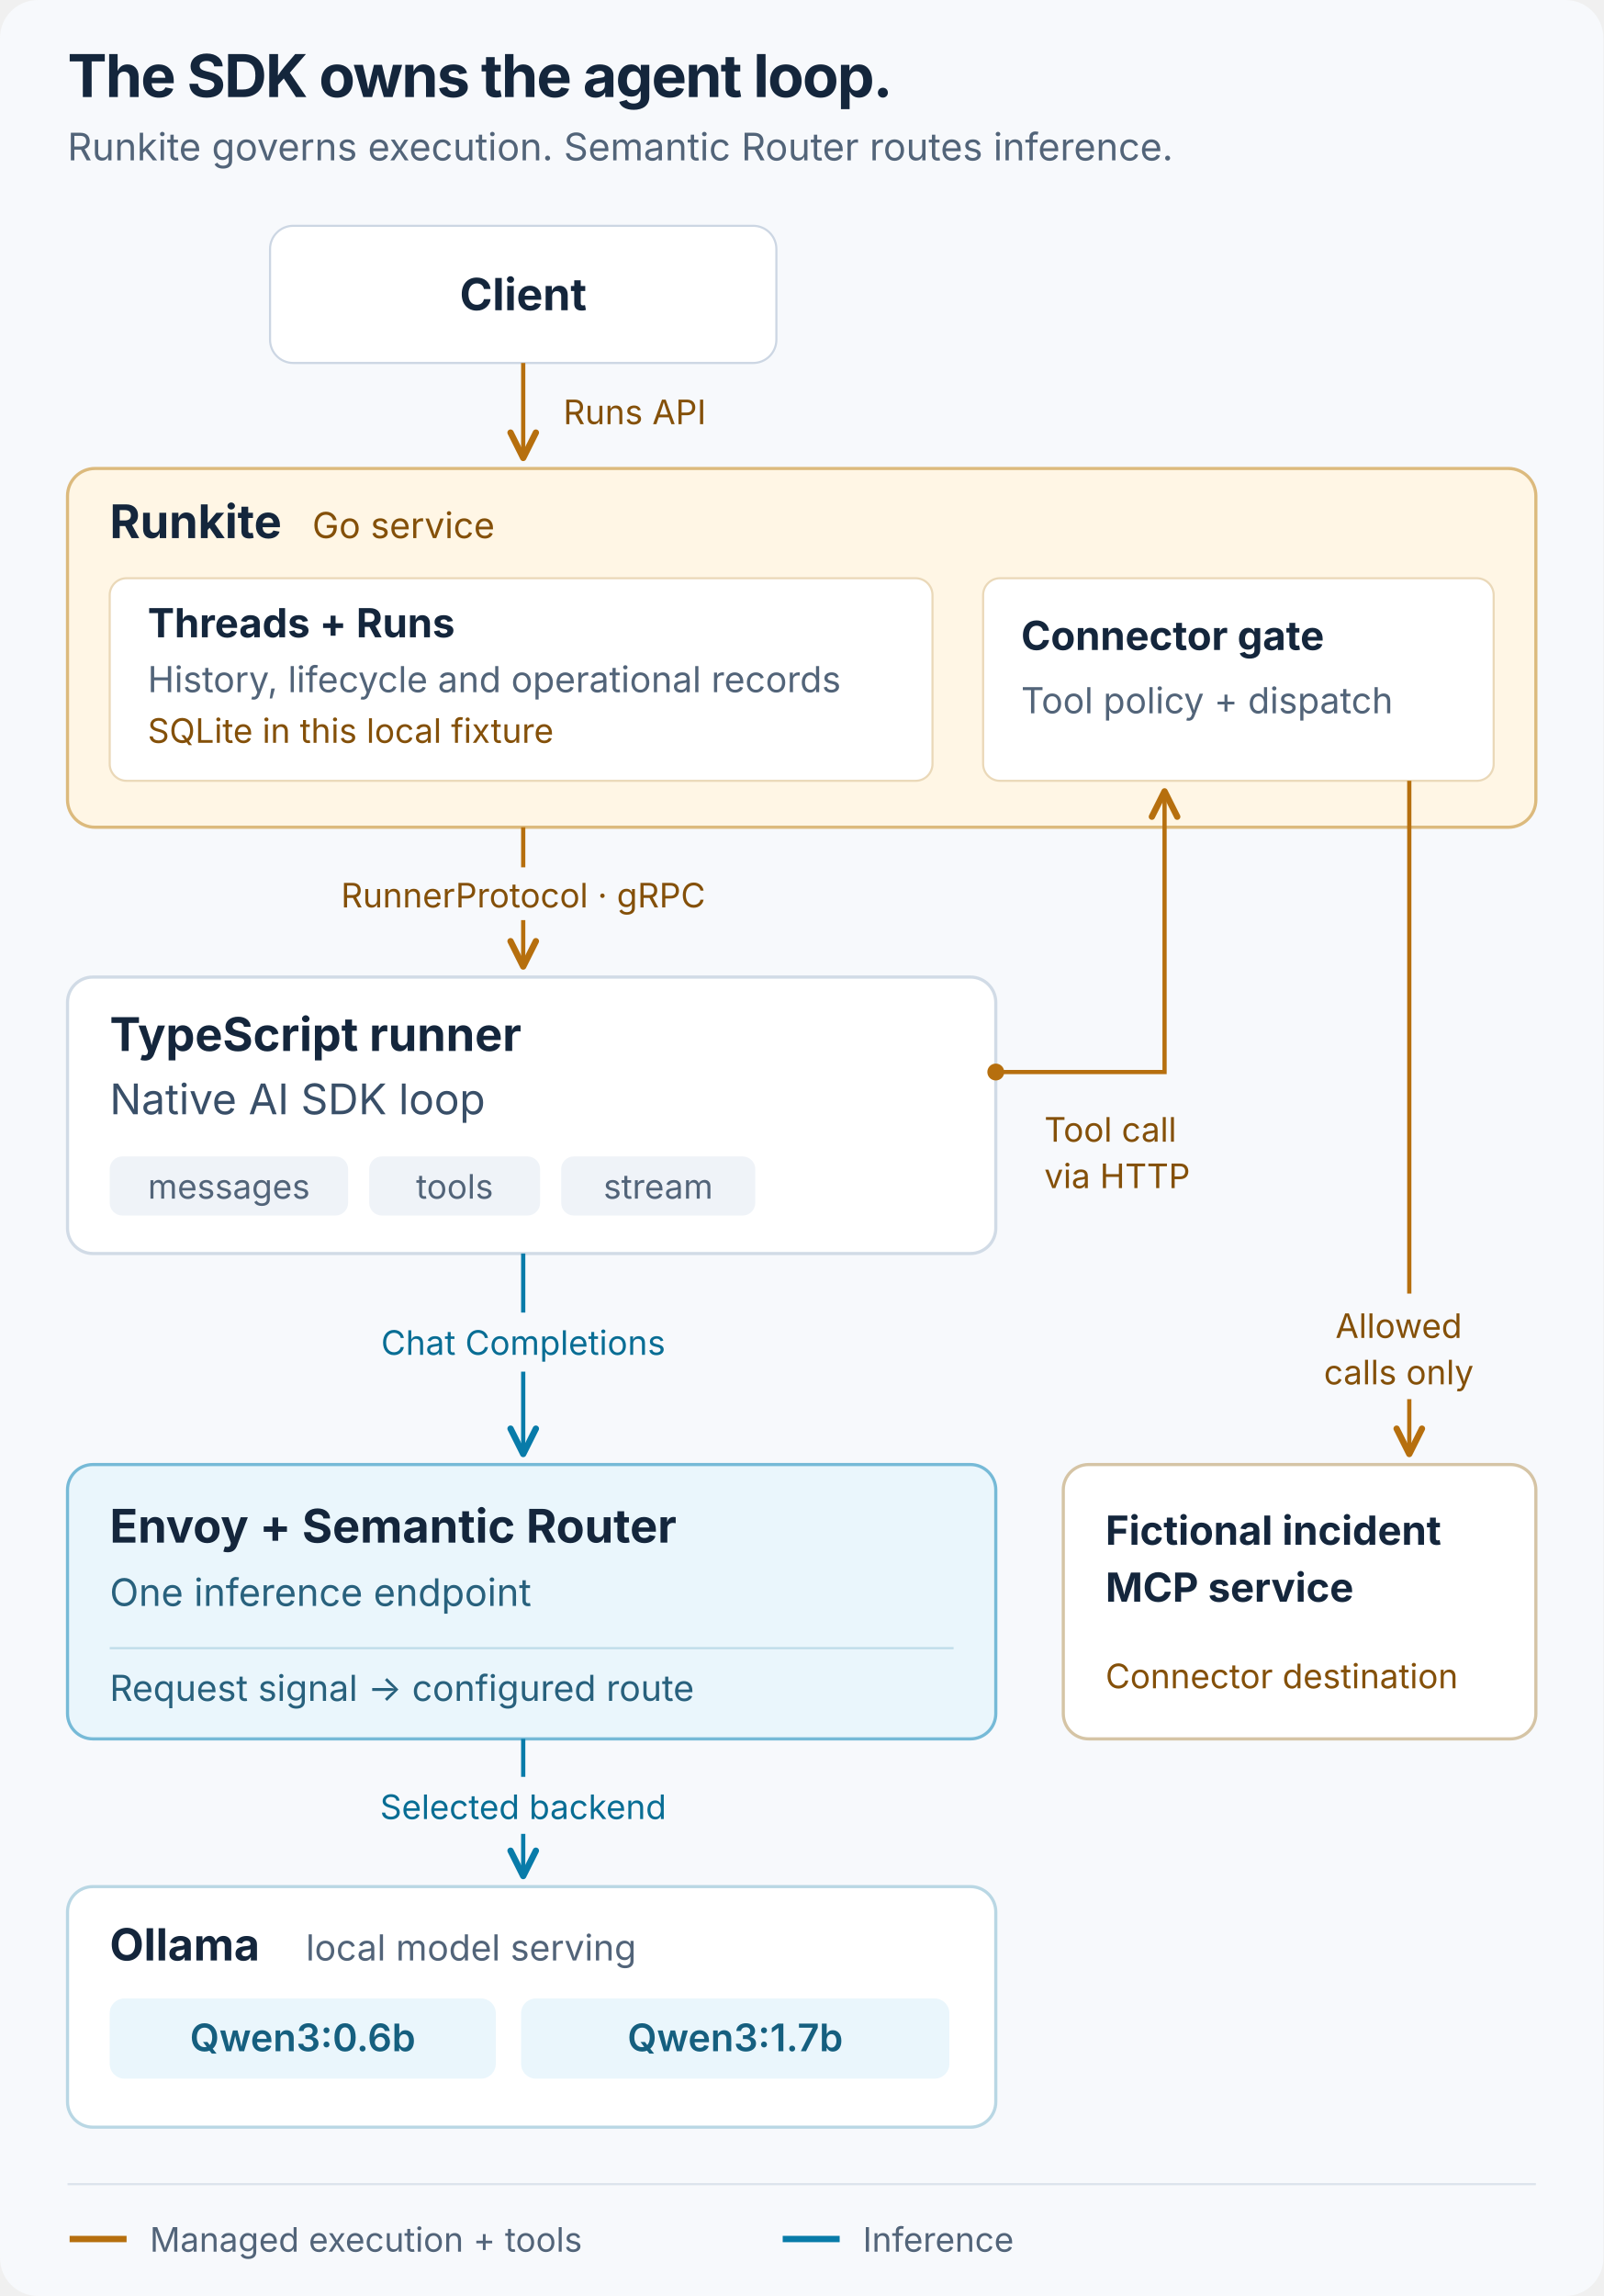
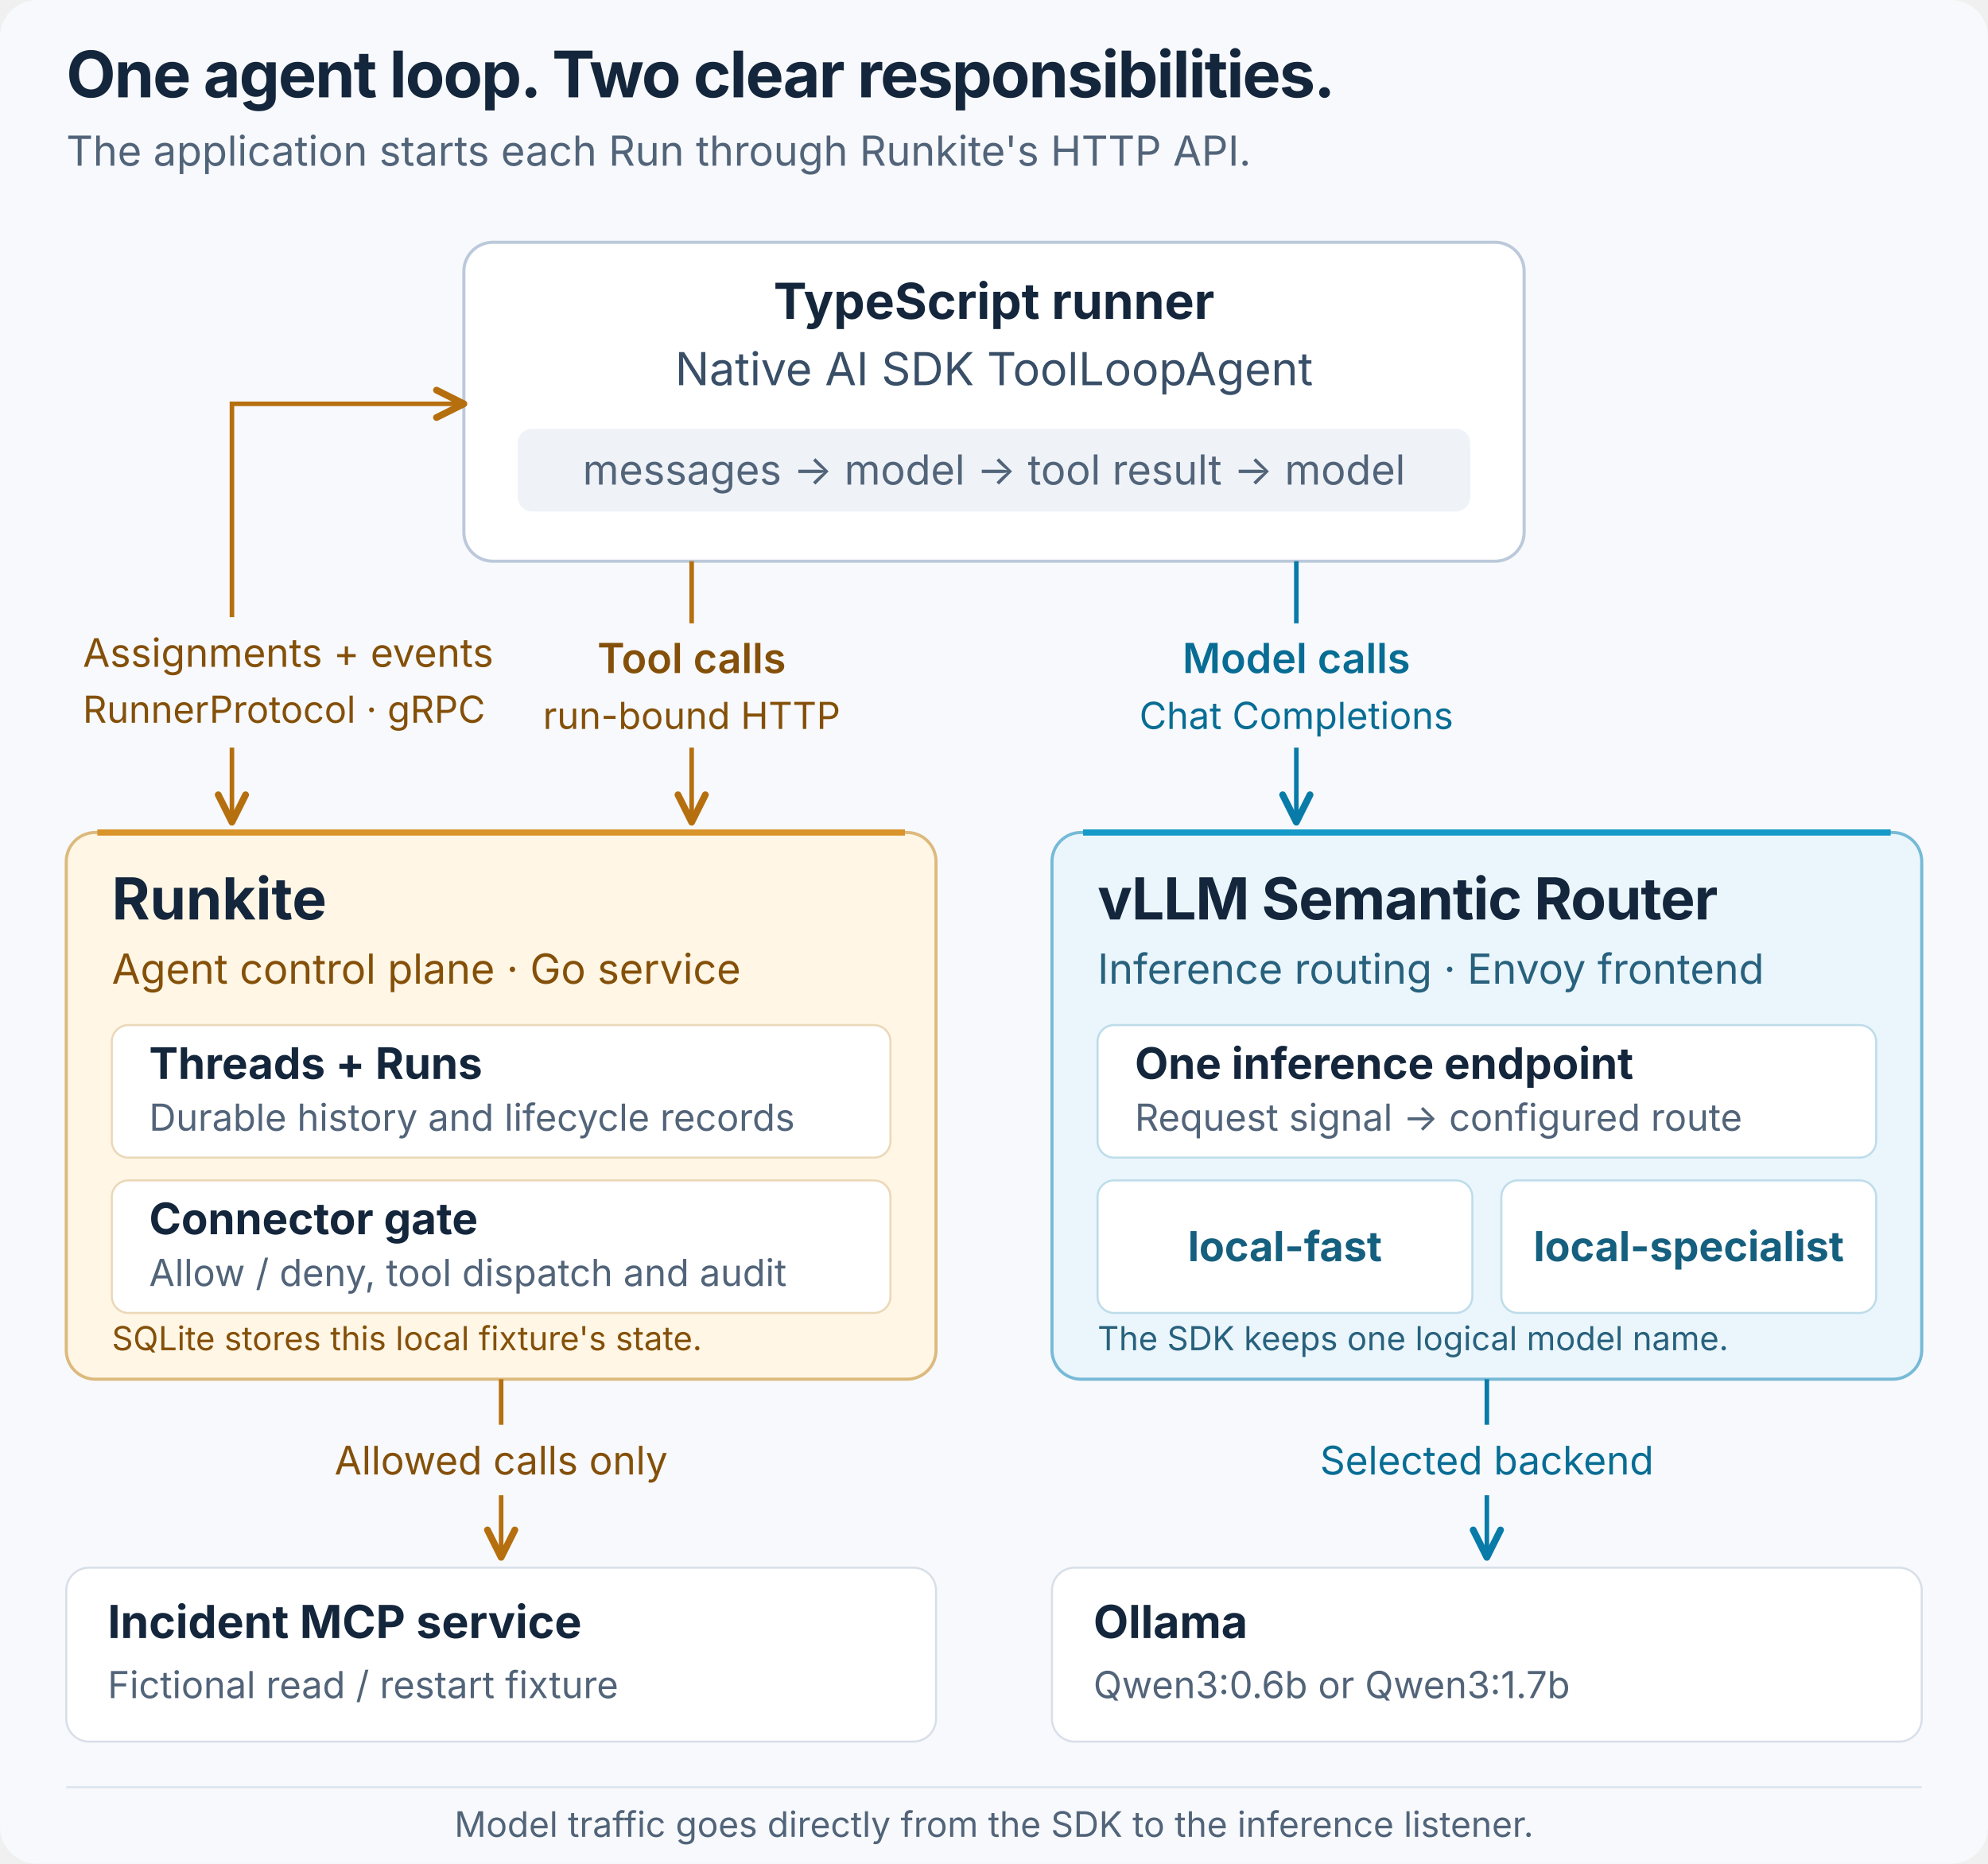
- <svg xmlns="http://www.w3.org/2000/svg" width="760" height="1088" viewBox="0 0 760 1088" role="img" aria-labelledby="title desc">
+ <svg xmlns="http://www.w3.org/2000/svg" width="960" height="900" viewBox="0 0 960 900" role="img" aria-labelledby="title desc">
  <defs>
    <marker id="amber-arrow" viewBox="0 0 8 8" refX="7" refY="4" markerWidth="8" markerHeight="8" orient="auto-start-reverse">
      <path d="M1 1L7 4L1 7" fill="none" stroke="#b66f0e" stroke-width="1.5" stroke-linecap="round" stroke-linejoin="round" />
    </marker>
    <marker id="blue-arrow" viewBox="0 0 8 8" refX="7" refY="4" markerWidth="8" markerHeight="8" orient="auto-start-reverse">
      <path d="M1 1L7 4L1 7" fill="none" stroke="#087ba9" stroke-width="1.5" stroke-linecap="round" stroke-linejoin="round" />
    </marker>
  </defs>
-   <rect width="760" height="1088" rx="18" fill="#f7f9fc" />
+   <rect width="960" height="900" rx="18" fill="#f7f9fc" />
  <g font-family="Inter, ui-sans-serif, system-ui, -apple-system, BlinkMacSystemFont, 'Segoe UI', sans-serif" fill="#14263c">
-     <text x="32" y="46" font-size="28" font-weight="720" letter-spacing="-.7">The SDK owns the agent loop.</text>
-     <text x="32" y="76" font-size="18" fill="#526479">Runkite governs execution. Semantic Router routes inference.</text>
-     <rect x="128" y="107" width="240" height="65" rx="11" fill="#ffffff" stroke="#ccd6e3" />
-     <text x="248" y="147" text-anchor="middle" font-size="21" font-weight="650">Client</text>
-     <path d="M248 172V217" fill="none" stroke="#b66f0e" stroke-width="2" marker-end="url(#amber-arrow)" />
-     <text x="267" y="201" font-size="16" fill="#845009">Runs API</text>
-     <rect x="32" y="222" width="696" height="170" rx="13" fill="#fff6e5" stroke="#dcba7d" stroke-width="1.5" />
-     <text x="52" y="255" font-size="22" font-weight="700">Runkite</text>
-     <text x="148" y="255" font-size="17" fill="#845009">Go service</text>
-     <rect x="52" y="274" width="390" height="96" rx="8" fill="#ffffff" stroke="#ead8b8" />
-     <text x="70" y="302" font-size="19" font-weight="650">Threads + Runs</text>
-     <text x="70" y="328" font-size="17" fill="#526479">History, lifecycle and operational records</text>
-     <text x="70" y="352" font-size="16" fill="#845009">SQLite in this local fixture</text>
-     <rect x="466" y="274" width="242" height="96" rx="8" fill="#ffffff" stroke="#ead8b8" />
-     <text x="484" y="308" font-size="19" font-weight="650">Connector gate</text>
-     <text x="484" y="338" font-size="17" fill="#526479">Tool policy + dispatch</text>
-     <path d="M248 392V458" fill="none" stroke="#b66f0e" stroke-width="2" marker-end="url(#amber-arrow)" />
-     <rect x="102" y="411" width="292" height="25" rx="6" fill="#f7f9fc" />
-     <text x="248" y="430" text-anchor="middle" font-size="16" fill="#845009">RunnerProtocol · gRPC</text>
-     <rect x="32" y="463" width="440" height="131" rx="12" fill="#ffffff" stroke="#d1dbe6" stroke-width="1.5" />
-     <text x="52" y="498" font-size="22" font-weight="700">TypeScript runner</text>
-     <text x="52" y="528" font-size="20" fill="#394f68">Native AI SDK loop</text>
-     <rect x="52" y="548" width="113" height="28" rx="6" fill="#eff3f8" />
-     <text x="108.5" y="568" text-anchor="middle" font-size="16" fill="#526479">messages</text>
-     <rect x="175" y="548" width="81" height="28" rx="6" fill="#eff3f8" />
-     <text x="215.5" y="568" text-anchor="middle" font-size="16" fill="#526479">tools</text>
-     <rect x="266" y="548" width="92" height="28" rx="6" fill="#eff3f8" />
-     <text x="312" y="568" text-anchor="middle" font-size="16" fill="#526479">stream</text>
-     <path d="M472 508H552V375" fill="none" stroke="#b66f0e" stroke-width="2" marker-end="url(#amber-arrow)" />
-     <circle cx="472" cy="508" r="4" fill="#b66f0e" />
-     <text x="495" y="541" font-size="16" fill="#845009">Tool call</text>
-     <text x="495" y="563" font-size="16" fill="#845009">via HTTP</text>
-     <path d="M668 370V689" fill="none" stroke="#b66f0e" stroke-width="2" marker-end="url(#amber-arrow)" />
-     <rect x="610" y="613" width="106" height="50" rx="6" fill="#f7f9fc" />
-     <text x="663" y="634" text-anchor="middle" font-size="16" fill="#845009">Allowed</text>
-     <text x="663" y="656" text-anchor="middle" font-size="16" fill="#845009">calls only</text>
-     <path d="M248 594V689" fill="none" stroke="#087ba9" stroke-width="2" marker-end="url(#blue-arrow)" />
-     <rect x="139" y="622" width="218" height="28" rx="6" fill="#f7f9fc" />
-     <text x="248" y="642" text-anchor="middle" font-size="16" fill="#086d94">Chat Completions</text>
-     <rect x="32" y="694" width="440" height="130" rx="12" fill="#eaf6fc" stroke="#76bad7" stroke-width="1.5" />
-     <text x="52" y="731" font-size="22" font-weight="700">Envoy + Semantic Router</text>
-     <text x="52" y="761" font-size="18" fill="#28617d">One inference endpoint</text>
-     <path d="M52 781H452" stroke="#bedce9" />
-     <text x="52" y="806" font-size="17" fill="#28617d">Request signal → configured route</text>
-     <rect x="504" y="694" width="224" height="130" rx="12" fill="#ffffff" stroke="#d5c4a5" stroke-width="1.5" />
-     <text x="524" y="732" font-size="19" font-weight="650">Fictional incident</text>
-     <text x="524" y="759" font-size="19" font-weight="650">MCP service</text>
-     <text x="524" y="800" font-size="16" fill="#845009">Connector destination</text>
-     <path d="M248 824V889" fill="none" stroke="#087ba9" stroke-width="2" marker-end="url(#blue-arrow)" />
-     <rect x="164" y="842" width="168" height="27" rx="6" fill="#f7f9fc" />
-     <text x="248" y="862" text-anchor="middle" font-size="16" fill="#086d94">Selected backend</text>
-     <rect x="32" y="894" width="440" height="114" rx="12" fill="#ffffff" stroke="#b9d7e4" stroke-width="1.5" />
-     <text x="52" y="929" font-size="21" font-weight="700">Ollama</text>
-     <text x="145" y="929" font-size="17" fill="#526479">local model serving</text>
-     <rect x="52" y="947" width="183" height="38" rx="7" fill="#eaf6fc" />
-     <text x="143.5" y="972" text-anchor="middle" font-size="18" fill="#155f7f" font-weight="600">Qwen3:0.6b</text>
-     <rect x="247" y="947" width="203" height="38" rx="7" fill="#eaf6fc" />
-     <text x="348.5" y="972" text-anchor="middle" font-size="18" fill="#155f7f" font-weight="600">Qwen3:1.7b</text>
-     <path d="M32 1035H728" stroke="#dce3ec" />
-     <path d="M33 1061H60" stroke="#b66f0e" stroke-width="3" />
-     <text x="71" y="1067" font-size="16" fill="#526479">Managed execution + tools</text>
-     <path d="M371 1061H398" stroke="#087ba9" stroke-width="3" />
-     <text x="409" y="1067" font-size="16" fill="#526479">Inference</text>
+     <text x="32" y="47" font-size="31" font-weight="720" letter-spacing="-.7">One agent loop. Two clear responsibilities.</text>
+     <text x="32" y="80" font-size="20" fill="#526479">The application starts each Run through Runkite's HTTP API.</text>
+     <rect x="224" y="117" width="512" height="154" rx="14" fill="#ffffff" stroke="#bbc9da" stroke-width="1.5" />
+     <text x="480" y="154" text-anchor="middle" font-size="24" font-weight="700">TypeScript runner</text>
+     <text x="480" y="186" text-anchor="middle" font-size="22" fill="#394f68">Native AI SDK ToolLoopAgent</text>
+     <rect x="250" y="207" width="460" height="40" rx="7" fill="#eff3f8" />
+     <text x="480" y="234" text-anchor="middle" font-size="20" fill="#526479">messages → model → tool result → model</text>
+     <path d="M224 195H112V397" fill="none" stroke="#b66f0e" stroke-width="2.2" marker-start="url(#amber-arrow)" marker-end="url(#amber-arrow)" />
+     <rect x="32" y="298" width="213" height="63" rx="7" fill="#f7f9fc" />
+     <text x="40" y="322" font-size="19" fill="#845009">Assignments + events</text>
+     <text x="40" y="349" font-size="18" fill="#845009">RunnerProtocol · gRPC</text>
+     <path d="M334 271V397" fill="none" stroke="#b66f0e" stroke-width="2.2" marker-end="url(#amber-arrow)" />
+     <rect x="263" y="301" width="142" height="60" rx="7" fill="#f7f9fc" />
+     <text x="334" y="325" text-anchor="middle" font-size="20" font-weight="600" fill="#845009">Tool calls</text>
+     <text x="334" y="352" text-anchor="middle" font-size="18" fill="#845009">run-bound HTTP</text>
+     <path d="M626 271V397" fill="none" stroke="#087ba9" stroke-width="2.2" marker-end="url(#blue-arrow)" />
+     <rect x="525" y="301" width="202" height="60" rx="7" fill="#f7f9fc" />
+     <text x="626" y="325" text-anchor="middle" font-size="20" font-weight="600" fill="#086d94">Model calls</text>
+     <text x="626" y="352" text-anchor="middle" font-size="18" fill="#086d94">Chat Completions</text>
+     <rect x="32" y="402" width="420" height="264" rx="14" fill="#fff6e5" stroke="#dcba7d" stroke-width="1.5" />
+     <rect x="508" y="402" width="420" height="264" rx="14" fill="#eaf6fc" stroke="#76bad7" stroke-width="1.5" />
+     <path d="M47 402H437" stroke="#d9942a" stroke-width="3" />
+     <path d="M523 402H913" stroke="#149ac8" stroke-width="3" />
+     <text x="54" y="444" font-size="28" font-weight="720">Runkite</text>
+     <text x="54" y="475" font-size="20" fill="#845009">Agent control plane · Go service</text>
+     <rect x="54" y="495" width="376" height="64" rx="8" fill="#ffffff" stroke="#ead8b8" />
+     <text x="72" y="521" font-size="21" font-weight="650">Threads + Runs</text>
+     <text x="72" y="546" font-size="18" fill="#526479">Durable history and lifecycle records</text>
+     <rect x="54" y="570" width="376" height="64" rx="8" fill="#ffffff" stroke="#ead8b8" />
+     <text x="72" y="596" font-size="21" font-weight="650">Connector gate</text>
+     <text x="72" y="621" font-size="18" fill="#526479">Allow / deny, tool dispatch and audit</text>
+     <text x="54" y="652" font-size="16" fill="#845009">SQLite stores this local fixture's state.</text>
+     <text x="530" y="444" font-size="28" font-weight="720" letter-spacing="-.4">vLLM Semantic Router</text>
+     <text x="530" y="475" font-size="20" fill="#28617d">Inference routing · Envoy frontend</text>
+     <rect x="530" y="495" width="376" height="64" rx="8" fill="#ffffff" stroke="#bedce9" />
+     <text x="548" y="521" font-size="21" font-weight="650">One inference endpoint</text>
+     <text x="548" y="546" font-size="18" fill="#526479">Request signal → configured route</text>
+     <rect x="530" y="570" width="181" height="64" rx="8" fill="#ffffff" stroke="#bedce9" />
+     <rect x="725" y="570" width="181" height="64" rx="8" fill="#ffffff" stroke="#bedce9" />
+     <text x="620.5" y="609" text-anchor="middle" font-size="20" font-weight="650" fill="#155f7f">local-fast</text>
+     <text x="815.5" y="609" text-anchor="middle" font-size="20" font-weight="650" fill="#155f7f">local-specialist</text>
+     <text x="530" y="652" font-size="16" fill="#28617d">The SDK keeps one logical model name.</text>
+     <path d="M242 666V752" fill="none" stroke="#b66f0e" stroke-width="2.2" marker-end="url(#amber-arrow)" />
+     <rect x="143" y="688" width="198" height="34" rx="7" fill="#f7f9fc" />
+     <text x="242" y="712" text-anchor="middle" font-size="19" fill="#845009">Allowed calls only</text>
+     <path d="M718 666V752" fill="none" stroke="#087ba9" stroke-width="2.2" marker-end="url(#blue-arrow)" />
+     <rect x="621" y="688" width="194" height="34" rx="7" fill="#f7f9fc" />
+     <text x="718" y="712" text-anchor="middle" font-size="19" fill="#086d94">Selected backend</text>
+     <rect x="32" y="757" width="420" height="84" rx="11" fill="#ffffff" stroke="#d8dfe8" />
+     <text x="52" y="791" font-size="22" font-weight="650">Incident MCP service</text>
+     <text x="52" y="820" font-size="18" fill="#526479">Fictional read / restart fixture</text>
+     <rect x="508" y="757" width="420" height="84" rx="11" fill="#ffffff" stroke="#d8dfe8" />
+     <text x="528" y="791" font-size="22" font-weight="650">Ollama</text>
+     <text x="528" y="820" font-size="18" fill="#526479">Qwen3:0.6b or Qwen3:1.7b</text>
+     <path d="M32 863H928" stroke="#dce3ec" />
+     <text x="480" y="887" text-anchor="middle" font-size="17" fill="#526479">Model traffic goes directly from the SDK to the inference listener.</text>
  </g>
</svg>
